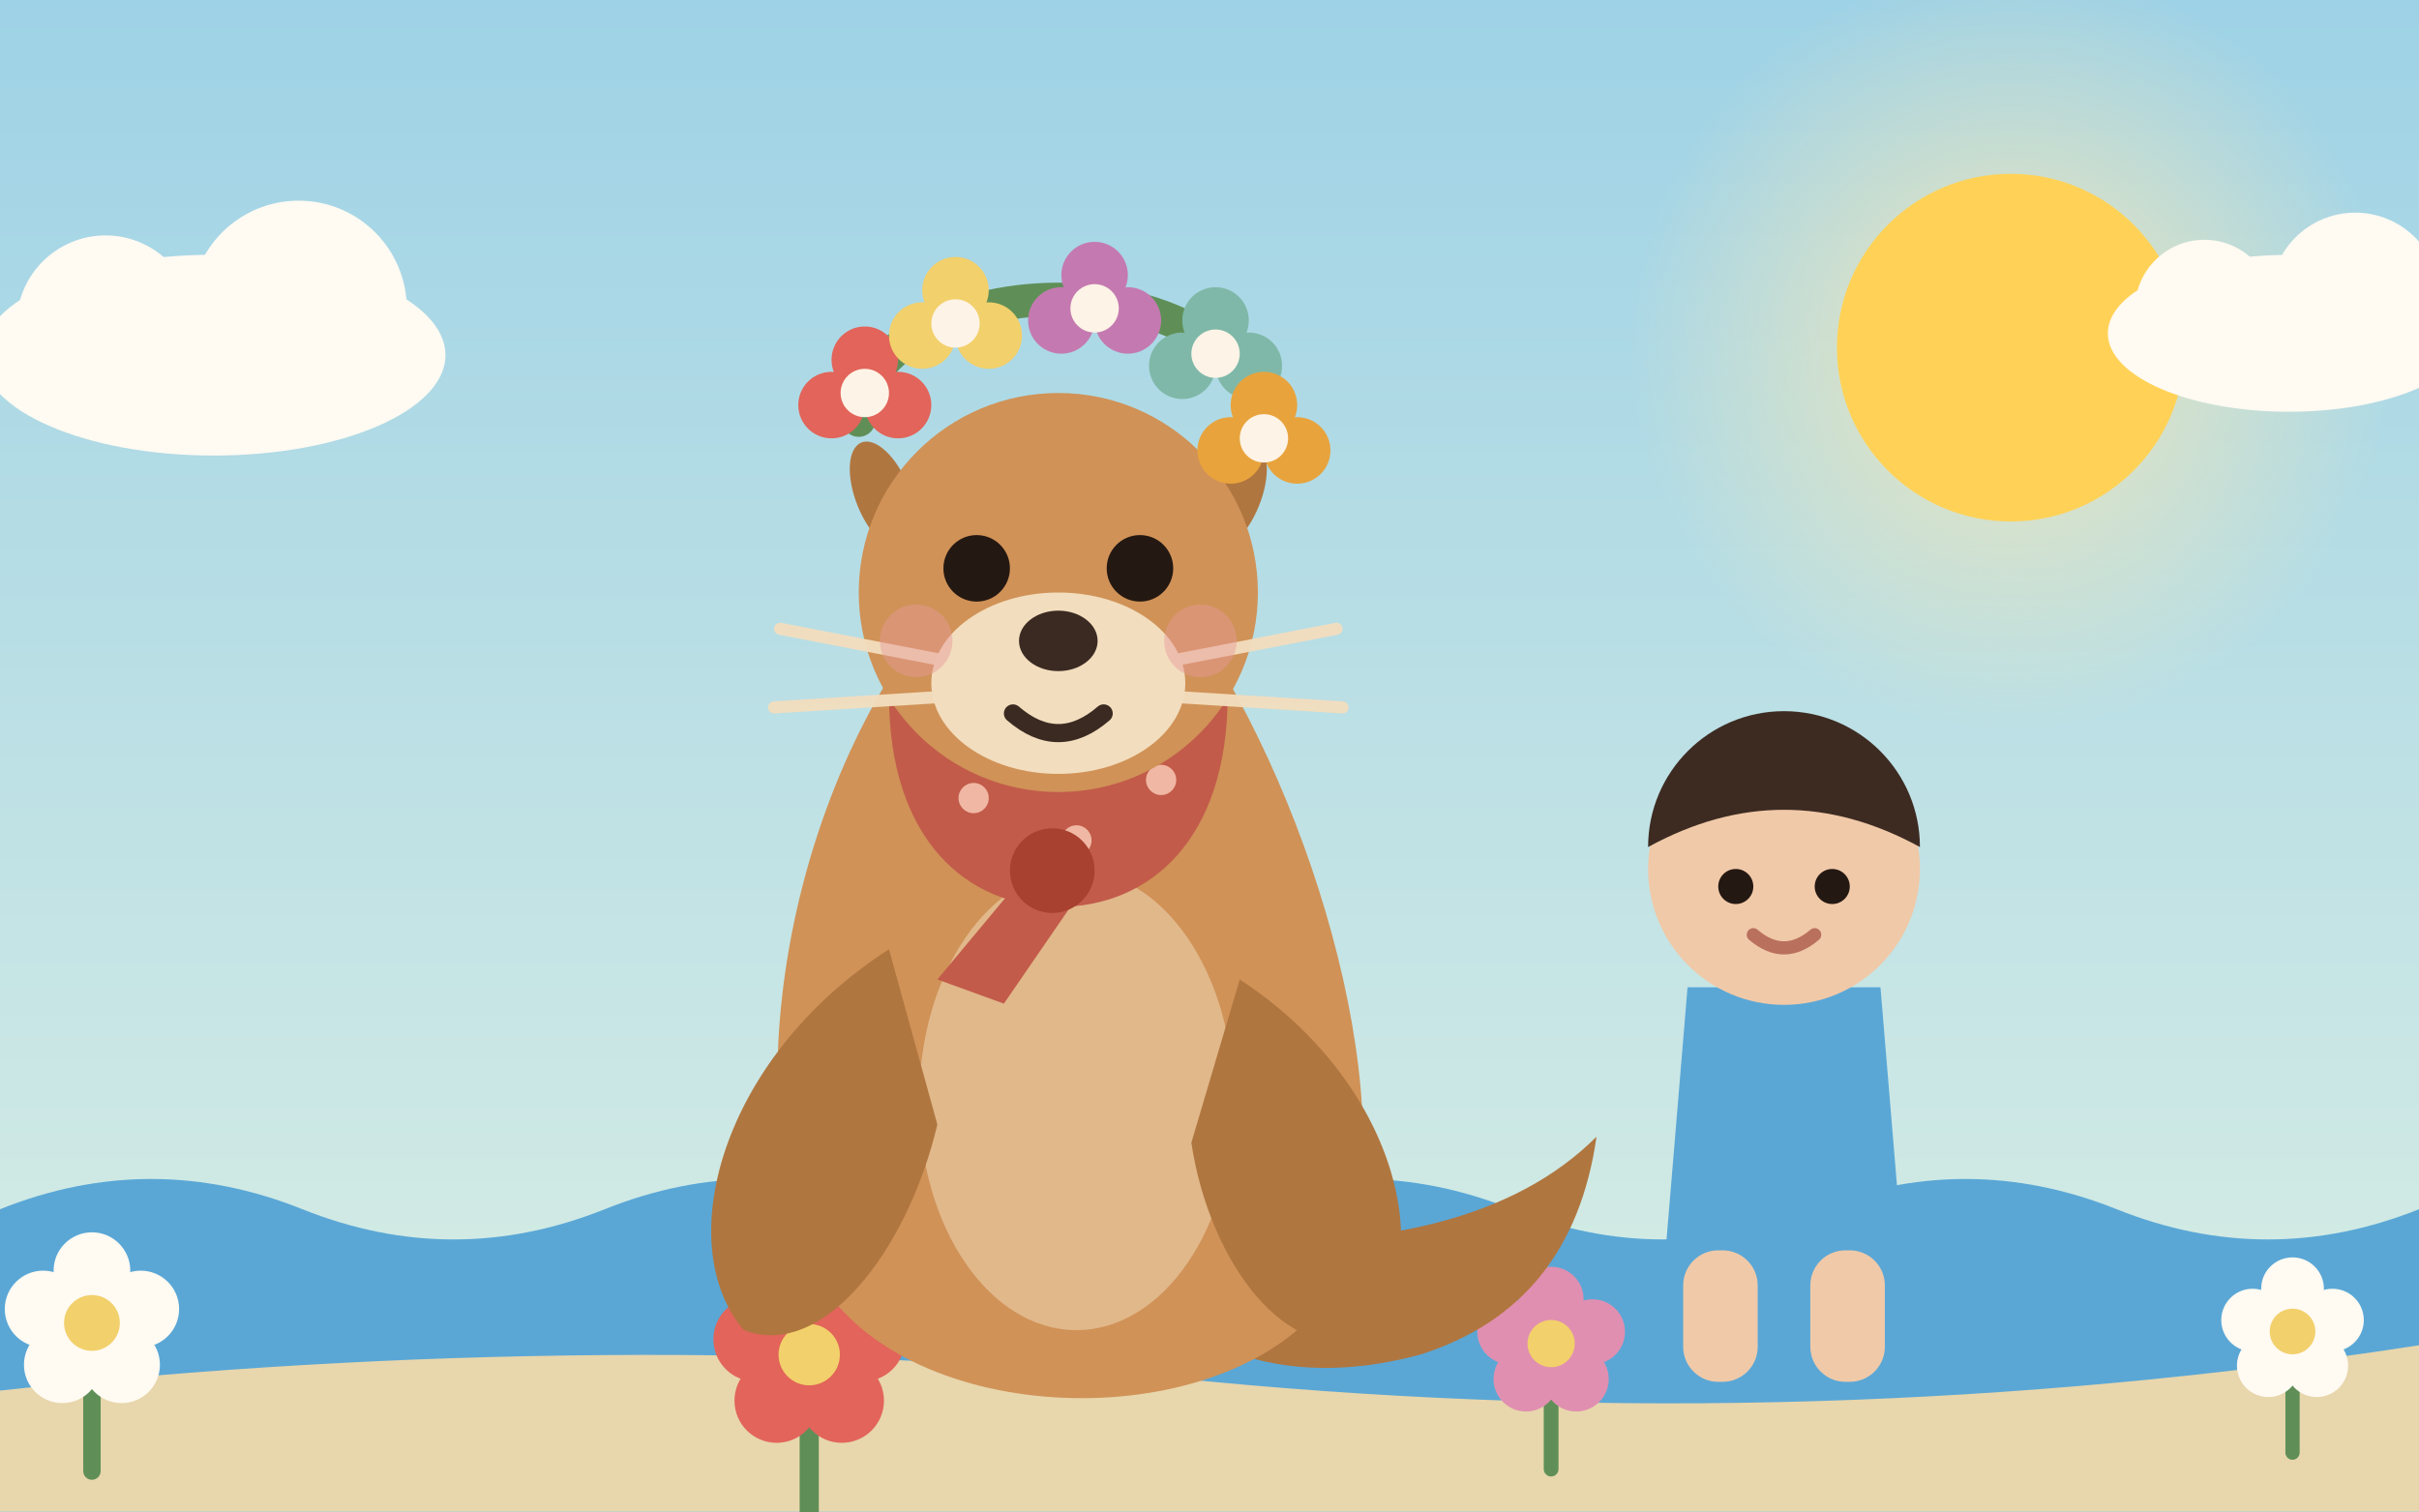
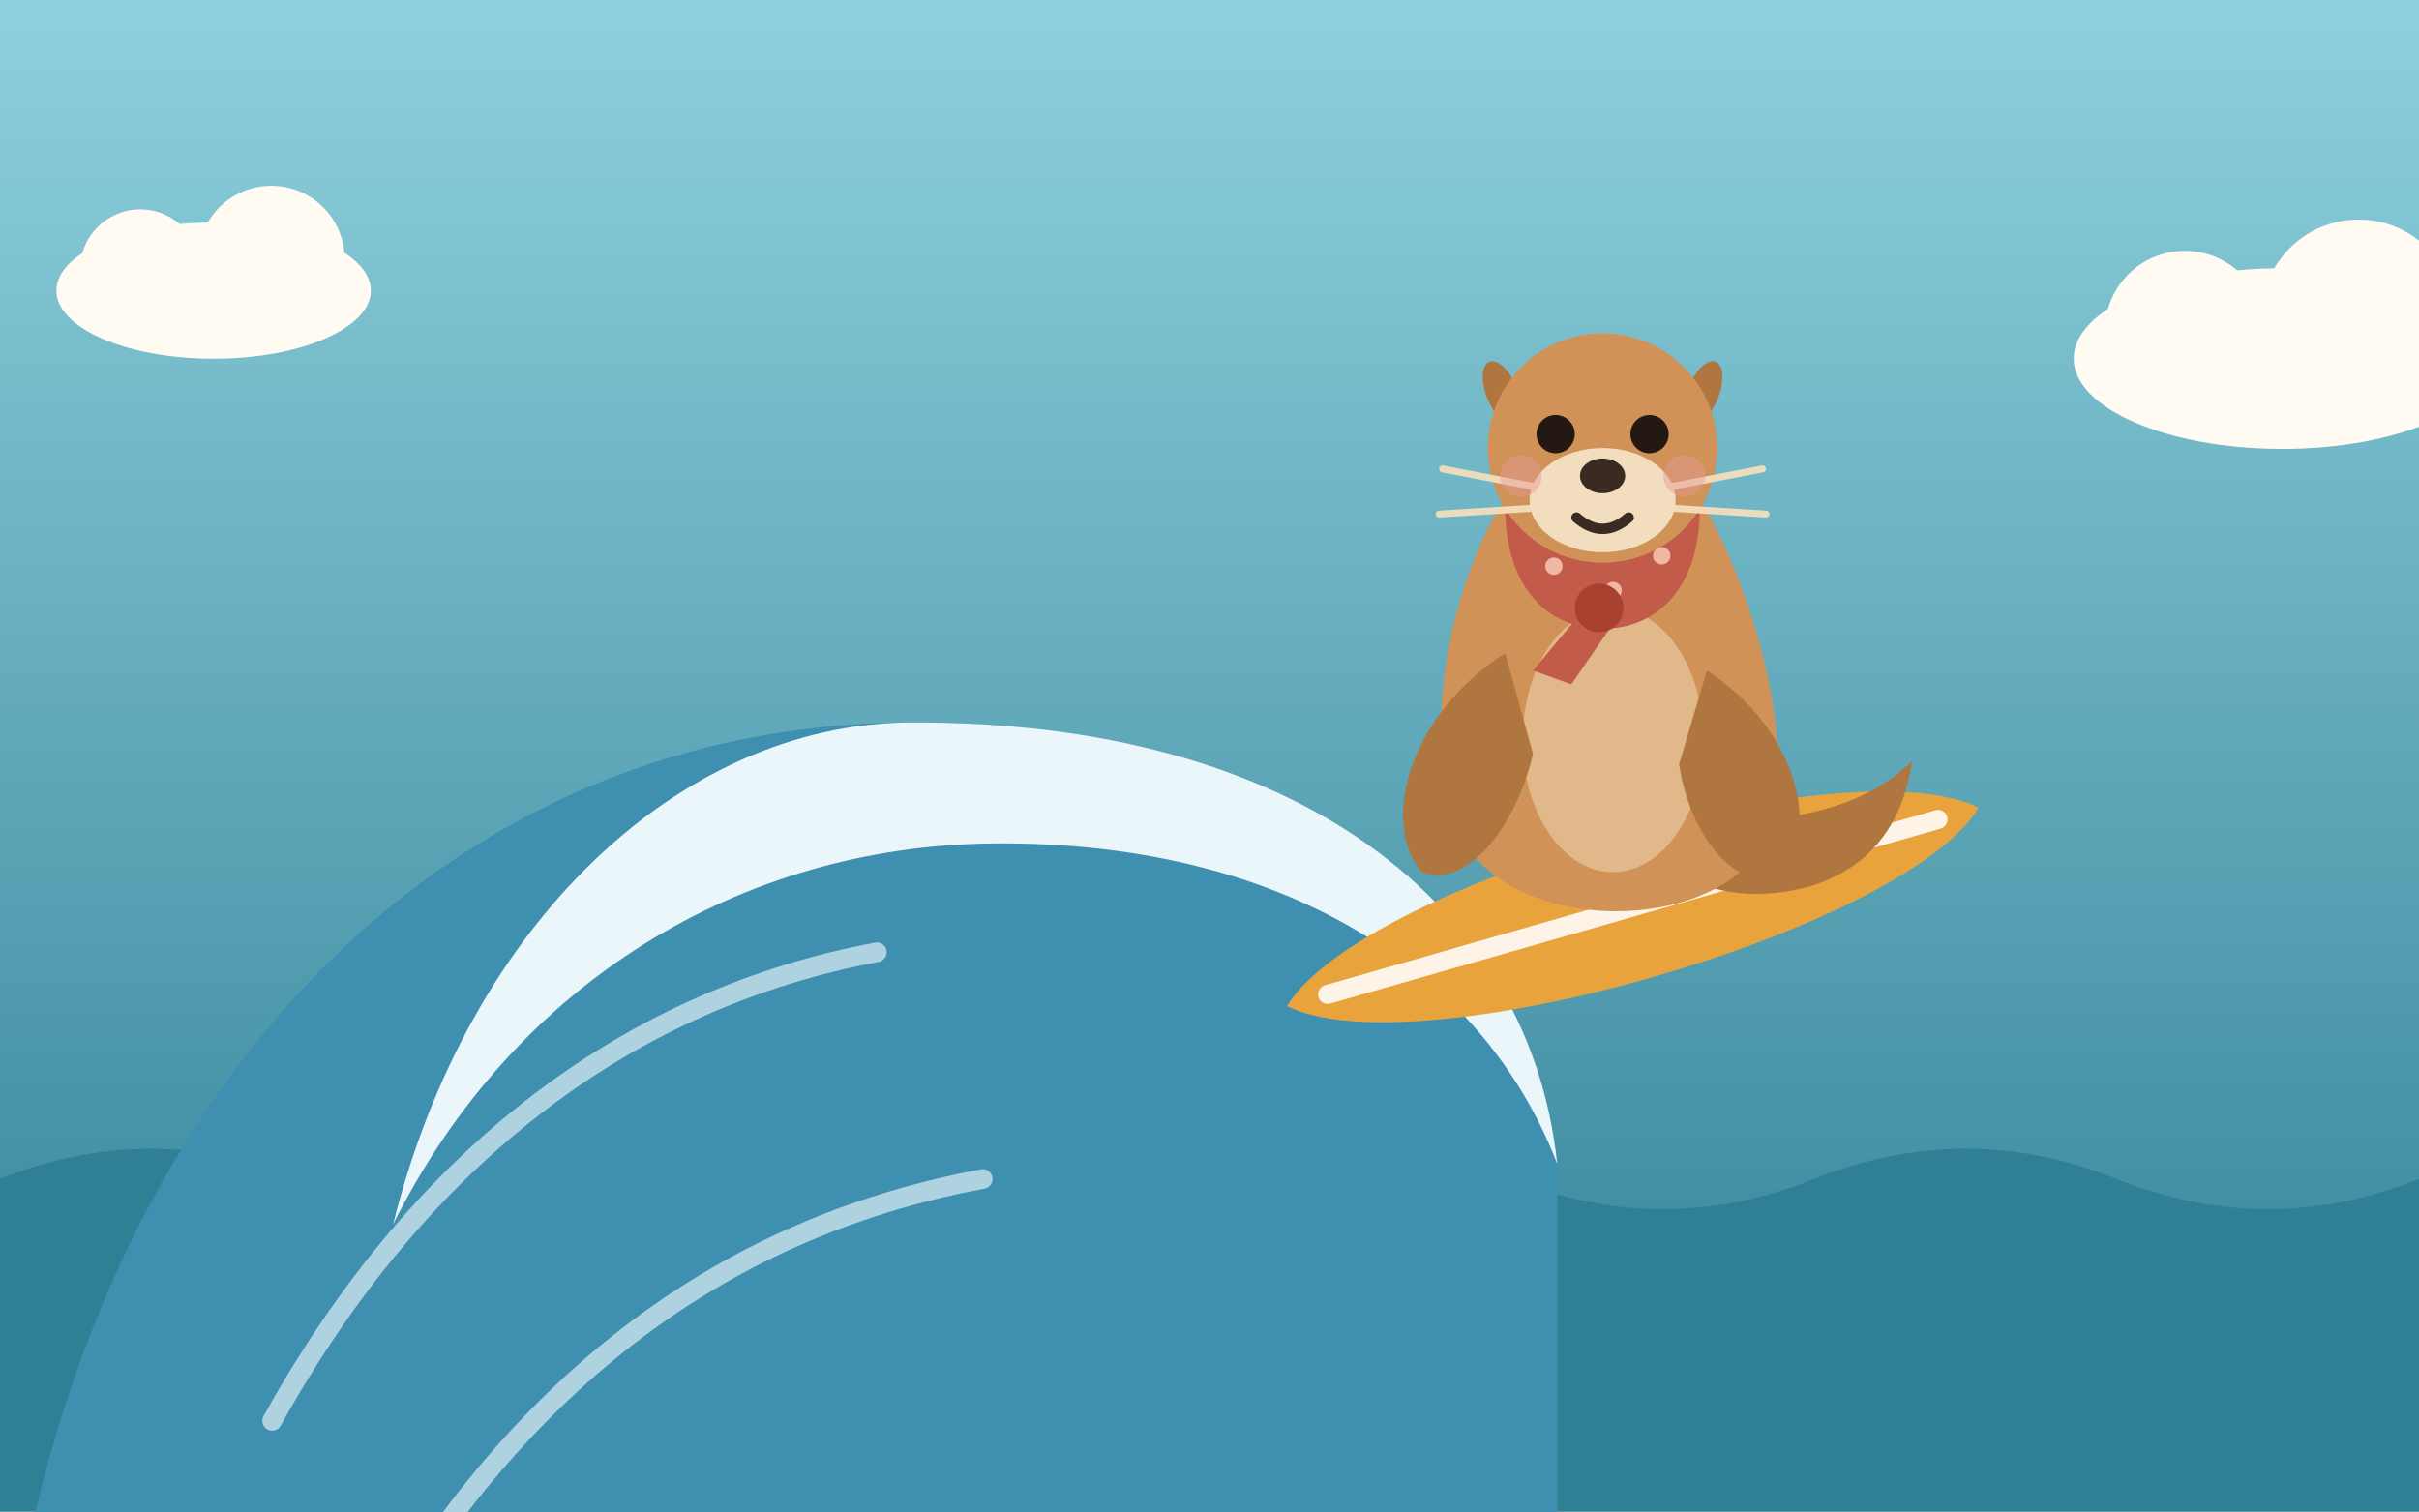
<svg xmlns="http://www.w3.org/2000/svg" viewBox="0 0 1600 1000" role="img">
  <defs>
    <linearGradient id="sky" x1="0" y1="0" x2="0" y2="1">
-       <stop offset="0" stop-color="#9ed2e6" />
-       <stop offset="1" stop-color="#dcefe4" />
+       <stop offset="0" stop-color="#8fd0dd" />
+       <stop offset="1" stop-color="#2f7f95" />
    </linearGradient>
    <radialGradient id="glow" cx="0.5" cy="0.5" r="0.5">
      <stop offset="0" stop-color="#ffe9b0" stop-opacity=".8" />
      <stop offset="1" stop-color="#ffe9b0" stop-opacity="0" />
    </radialGradient>
  </defs>
  <rect width="1600" height="1000" fill="url(#sky)" />
-   <circle cx="1330" cy="230" r="253" fill="url(#glow)" />
-   <circle cx="1330" cy="230" r="115" fill="#ffd257" />
-   <g transform="translate(141.3476 234.9536) scale(1.277444)" fill="#fffaf2">
+   <g transform="translate(141.3011 192.2551) scale(0.8666193)" fill="#fffaf2">
    <ellipse cx="0" cy="0" rx="120" ry="52" />
    <circle cx="-56" cy="-16" r="46" />
    <circle cx="44" cy="-24" r="56" />
  </g>
-   <g transform="translate(1513.938 220.5169) scale(0.9979139)" fill="#fffaf2">
+   <g transform="translate(1509.496 237.2116) scale(1.149287)" fill="#fffaf2">
    <ellipse cx="0" cy="0" rx="120" ry="52" />
    <circle cx="-56" cy="-16" r="46" />
    <circle cx="44" cy="-24" r="56" />
  </g>
-   <path d="M0 800 q100 -40 200 0 t200 0 t200 0 t200 0 t200 0 t200 0 t200 0 t200 0 L1600 1000 L0 1000 Z" fill="#5aa7d6" />
-   <path d="M0 920 Q400 876 800 914 T1600 890 L1600 1000 L0 1000 Z" fill="#e8d6ac" />
-   <g transform="translate(60.81324 875.2422) scale(1.152981)">
-     <rect x="-5" y="0" width="10" height="90" rx="5" fill="#5f8f57" />
-     <path d="M-34 6 q22 22 34 0" stroke="#5f8f57" stroke-width="9" fill="none" stroke-linecap="round" />
-     <g fill="#fffaf2">
-       <circle cx="0" cy="-30" r="22" />
-       <circle cx="-28" cy="-8" r="22" />
-       <circle cx="28" cy="-8" r="22" />
-       <circle cx="-17" cy="24" r="22" />
-       <circle cx="17" cy="24" r="22" />
+   <path d="M0 780 q100 -40 200 0 t200 0 t200 0 t200 0 t200 0 t200 0 t200 0 t200 0 L1600 1000 L0 1000 Z" fill="#2f7f95" />
+   <g transform="translate(560 620) scale(1)">
+     <path d="M-560 520 C-520 120, -280 -140, 40 -142 C300 -144, 452 -20, 470 150 L470 520 Z" fill="#3f8fb0" />
+     <path d="M40 -142 C300 -144, 452 -20, 470 150 C420 20, 286 -64, 96 -62 C-70 -60, -220 30, -300 190            C-250 -10, -110 -140, 40 -142 Z" fill="#eaf6fa" />
+     <g stroke="#eaf6fa" stroke-width="13" fill="none" opacity=".65" stroke-linecap="round">
+       <path d="M-380 320 C-280 140, -140 40, 20 10" />
+       <path d="M-300 440 C-200 280, -70 190, 90 160" />
    </g>
-     <circle cx="0" cy="0" r="16" fill="#f2d06b" />
  </g>
-   <g transform="translate(535.2444 896.2306) scale(1.267739)">
-     <rect x="-5" y="0" width="10" height="90" rx="5" fill="#5f8f57" />
-     <path d="M-34 6 q22 22 34 0" stroke="#5f8f57" stroke-width="9" fill="none" stroke-linecap="round" />
-     <g fill="#e2645a">
-       <circle cx="0" cy="-30" r="22" />
-       <circle cx="-28" cy="-8" r="22" />
-       <circle cx="28" cy="-8" r="22" />
-       <circle cx="-17" cy="24" r="22" />
-       <circle cx="17" cy="24" r="22" />
-     </g>
-     <circle cx="0" cy="0" r="16" fill="#f2d06b" />
+   <g transform="translate(1080 600) rotate(-16) scale(1.4)">
+     <path d="M-170 0 C-120 -46, 120 -46, 170 0 C120 46, -120 46, -170 0 Z" fill="#e8a33c" />
+     <path d="M-150 0 L150 0" stroke="#fdf3e6" stroke-width="9" stroke-linecap="round" />
  </g>
-   <g transform="translate(1025.963 888.8929) scale(0.976963)">
-     <rect x="-5" y="0" width="10" height="90" rx="5" fill="#5f8f57" />
-     <path d="M-34 6 q22 22 34 0" stroke="#5f8f57" stroke-width="9" fill="none" stroke-linecap="round" />
-     <g fill="#e08fb0">
-       <circle cx="0" cy="-30" r="22" />
-       <circle cx="-28" cy="-8" r="22" />
-       <circle cx="28" cy="-8" r="22" />
-       <circle cx="-17" cy="24" r="22" />
-       <circle cx="17" cy="24" r="22" />
-     </g>
-     <circle cx="0" cy="0" r="16" fill="#f2d06b" />
-   </g>
-   <g transform="translate(1516.352 880.9022) scale(0.9429128)">
-     <rect x="-5" y="0" width="10" height="90" rx="5" fill="#5f8f57" />
-     <path d="M-34 6 q22 22 34 0" stroke="#5f8f57" stroke-width="9" fill="none" stroke-linecap="round" />
-     <g fill="#fffaf2">
-       <circle cx="0" cy="-30" r="22" />
-       <circle cx="-28" cy="-8" r="22" />
-       <circle cx="28" cy="-8" r="22" />
-       <circle cx="-17" cy="24" r="22" />
-       <circle cx="17" cy="24" r="22" />
-     </g>
-     <circle cx="0" cy="0" r="16" fill="#f2d06b" />
-   </g>
-   <g transform="translate(700 392) scale(2 2)">
+   <g transform="translate(1060 296.4) scale(1.15 1.15)">
    <path d="M46 214 q92 6 132 -34 q-8 56 -58 72 q-44 12 -78 -8 Z" fill="#b0763f" />
    <path d="M-52 22 C-98 92, -104 190, -76 232 C-42 278, 58 278, 90 232 C116 188, 92 88, 52 22 Z" fill="#d09257" />
    <ellipse cx="6" cy="168" rx="52" ry="76" fill="#f2ddbe" opacity=".5" />
    <path d="M-56 118 C-112 154, -128 216, -104 244 C-78 254, -50 218, -40 176 Z" fill="#b0763f" />
    <path d="M60 128 C112 162, 126 220, 102 246 C76 256, 50 222, 44 182 Z" fill="#b0763f" />
    <path d="M-56 34 C-32 76, 32 76, 56 34 C56 82, 30 104, 0 104 C-30 104, -56 82, -56 34 Z" fill="#c25b4a" />
    <g fill="#f0b8a4">
      <circle cx="-28" cy="68" r="5" />
      <circle cx="6" cy="82" r="5" />
      <circle cx="34" cy="62" r="5" />
    </g>
    <path d="M-10 92 L-40 128 L-18 136 L4 104 Z" fill="#c25b4a" />
    <circle cx="-2" cy="92" r="14" fill="#a8412f" />
    <ellipse cx="-58" cy="-32" rx="9" ry="19" transform="rotate(-22 -58 -32)" fill="#b0763f" />
    <ellipse cx="58" cy="-32" rx="9" ry="19" transform="rotate(22 58 -32)" fill="#b0763f" />
    <circle cx="0" cy="0" r="66" fill="#d09257" />
    <ellipse cx="0" cy="30" rx="42" ry="30" fill="#f2ddbe" />
    <g stroke="#f2ddbe" stroke-width="4" stroke-linecap="round" opacity=".95">
      <path d="M-30 24 L-92 12" />
      <path d="M-30 34 L-94 38" />
      <path d="M30 24 L92 12" />
      <path d="M30 34 L94 38" />
    </g>
    <ellipse cx="0" cy="16" rx="13" ry="10" fill="#3b2a22" />
    <path d="M-15 40 q15 13 30 0" stroke="#3b2a22" stroke-width="6" fill="none" stroke-linecap="round" />
    <circle cx="-27" cy="-8" r="11" fill="#241812" />
    <circle cx="27" cy="-8" r="11" fill="#241812" />
    <circle cx="-47" cy="16" r="12" fill="#e79a9a" opacity=".45" />
    <circle cx="47" cy="16" r="12" fill="#e79a9a" opacity=".45" />
  </g>
-   <g transform="translate(700 338) scale(2)">
-     <path d="M-66 -30 a66 40 0 0 1 132 0" stroke="#5f8f57" stroke-width="11" fill="none" stroke-linecap="round" />
-     <g transform="translate(-64 -39)" fill="#e2645a">
-       <circle cx="0" cy="-11" r="11" />
-       <circle cx="-11" cy="4" r="11" />
-       <circle cx="11" cy="4" r="11" />
-       <circle cx="0" cy="0" r="8" fill="#fdf3e6" />
-     </g>
-     <g transform="translate(-34 -62)" fill="#f2d06b">
-       <circle cx="0" cy="-11" r="11" />
-       <circle cx="-11" cy="4" r="11" />
-       <circle cx="11" cy="4" r="11" />
-       <circle cx="0" cy="0" r="8" fill="#fdf3e6" />
-     </g>
-     <g transform="translate(12 -67)" fill="#c47ab0">
-       <circle cx="0" cy="-11" r="11" />
-       <circle cx="-11" cy="4" r="11" />
-       <circle cx="11" cy="4" r="11" />
-       <circle cx="0" cy="0" r="8" fill="#fdf3e6" />
-     </g>
-     <g transform="translate(52 -52)" fill="#7fb8a8">
-       <circle cx="0" cy="-11" r="11" />
-       <circle cx="-11" cy="4" r="11" />
-       <circle cx="11" cy="4" r="11" />
-       <circle cx="0" cy="0" r="8" fill="#fdf3e6" />
-     </g>
-     <g transform="translate(68 -24)" fill="#e8a33c">
-       <circle cx="0" cy="-11" r="11" />
-       <circle cx="-11" cy="4" r="11" />
-       <circle cx="11" cy="4" r="11" />
-       <circle cx="0" cy="0" r="8" fill="#fdf3e6" />
-     </g>
-   </g>
-   <g transform="translate(1180 609.7) scale(1.45)">
-     <path d="M-44 30 L44 30 L54 150 L-54 150 Z" fill="#5aa7d6" />
-     <rect x="-46" y="150" width="34" height="60" rx="16" fill="#f0c9a8" />
-     <rect x="12" y="150" width="34" height="60" rx="16" fill="#f0c9a8" />
-     <circle cx="0" cy="-24" r="62" fill="#f0c9a8" />
-     <path d="M-62 -34 a62 62 0 0 1 124 0 q-62 -34 -124 0 Z" fill="#3d2b22" />
-     <circle cx="-22" cy="-16" r="8" fill="#241812" />
-     <circle cx="22" cy="-16" r="8" fill="#241812" />
-     <path d="M-14 6 q14 12 28 0" stroke="#b9705c" stroke-width="6" fill="none" stroke-linecap="round" />
-   </g>
</svg>
